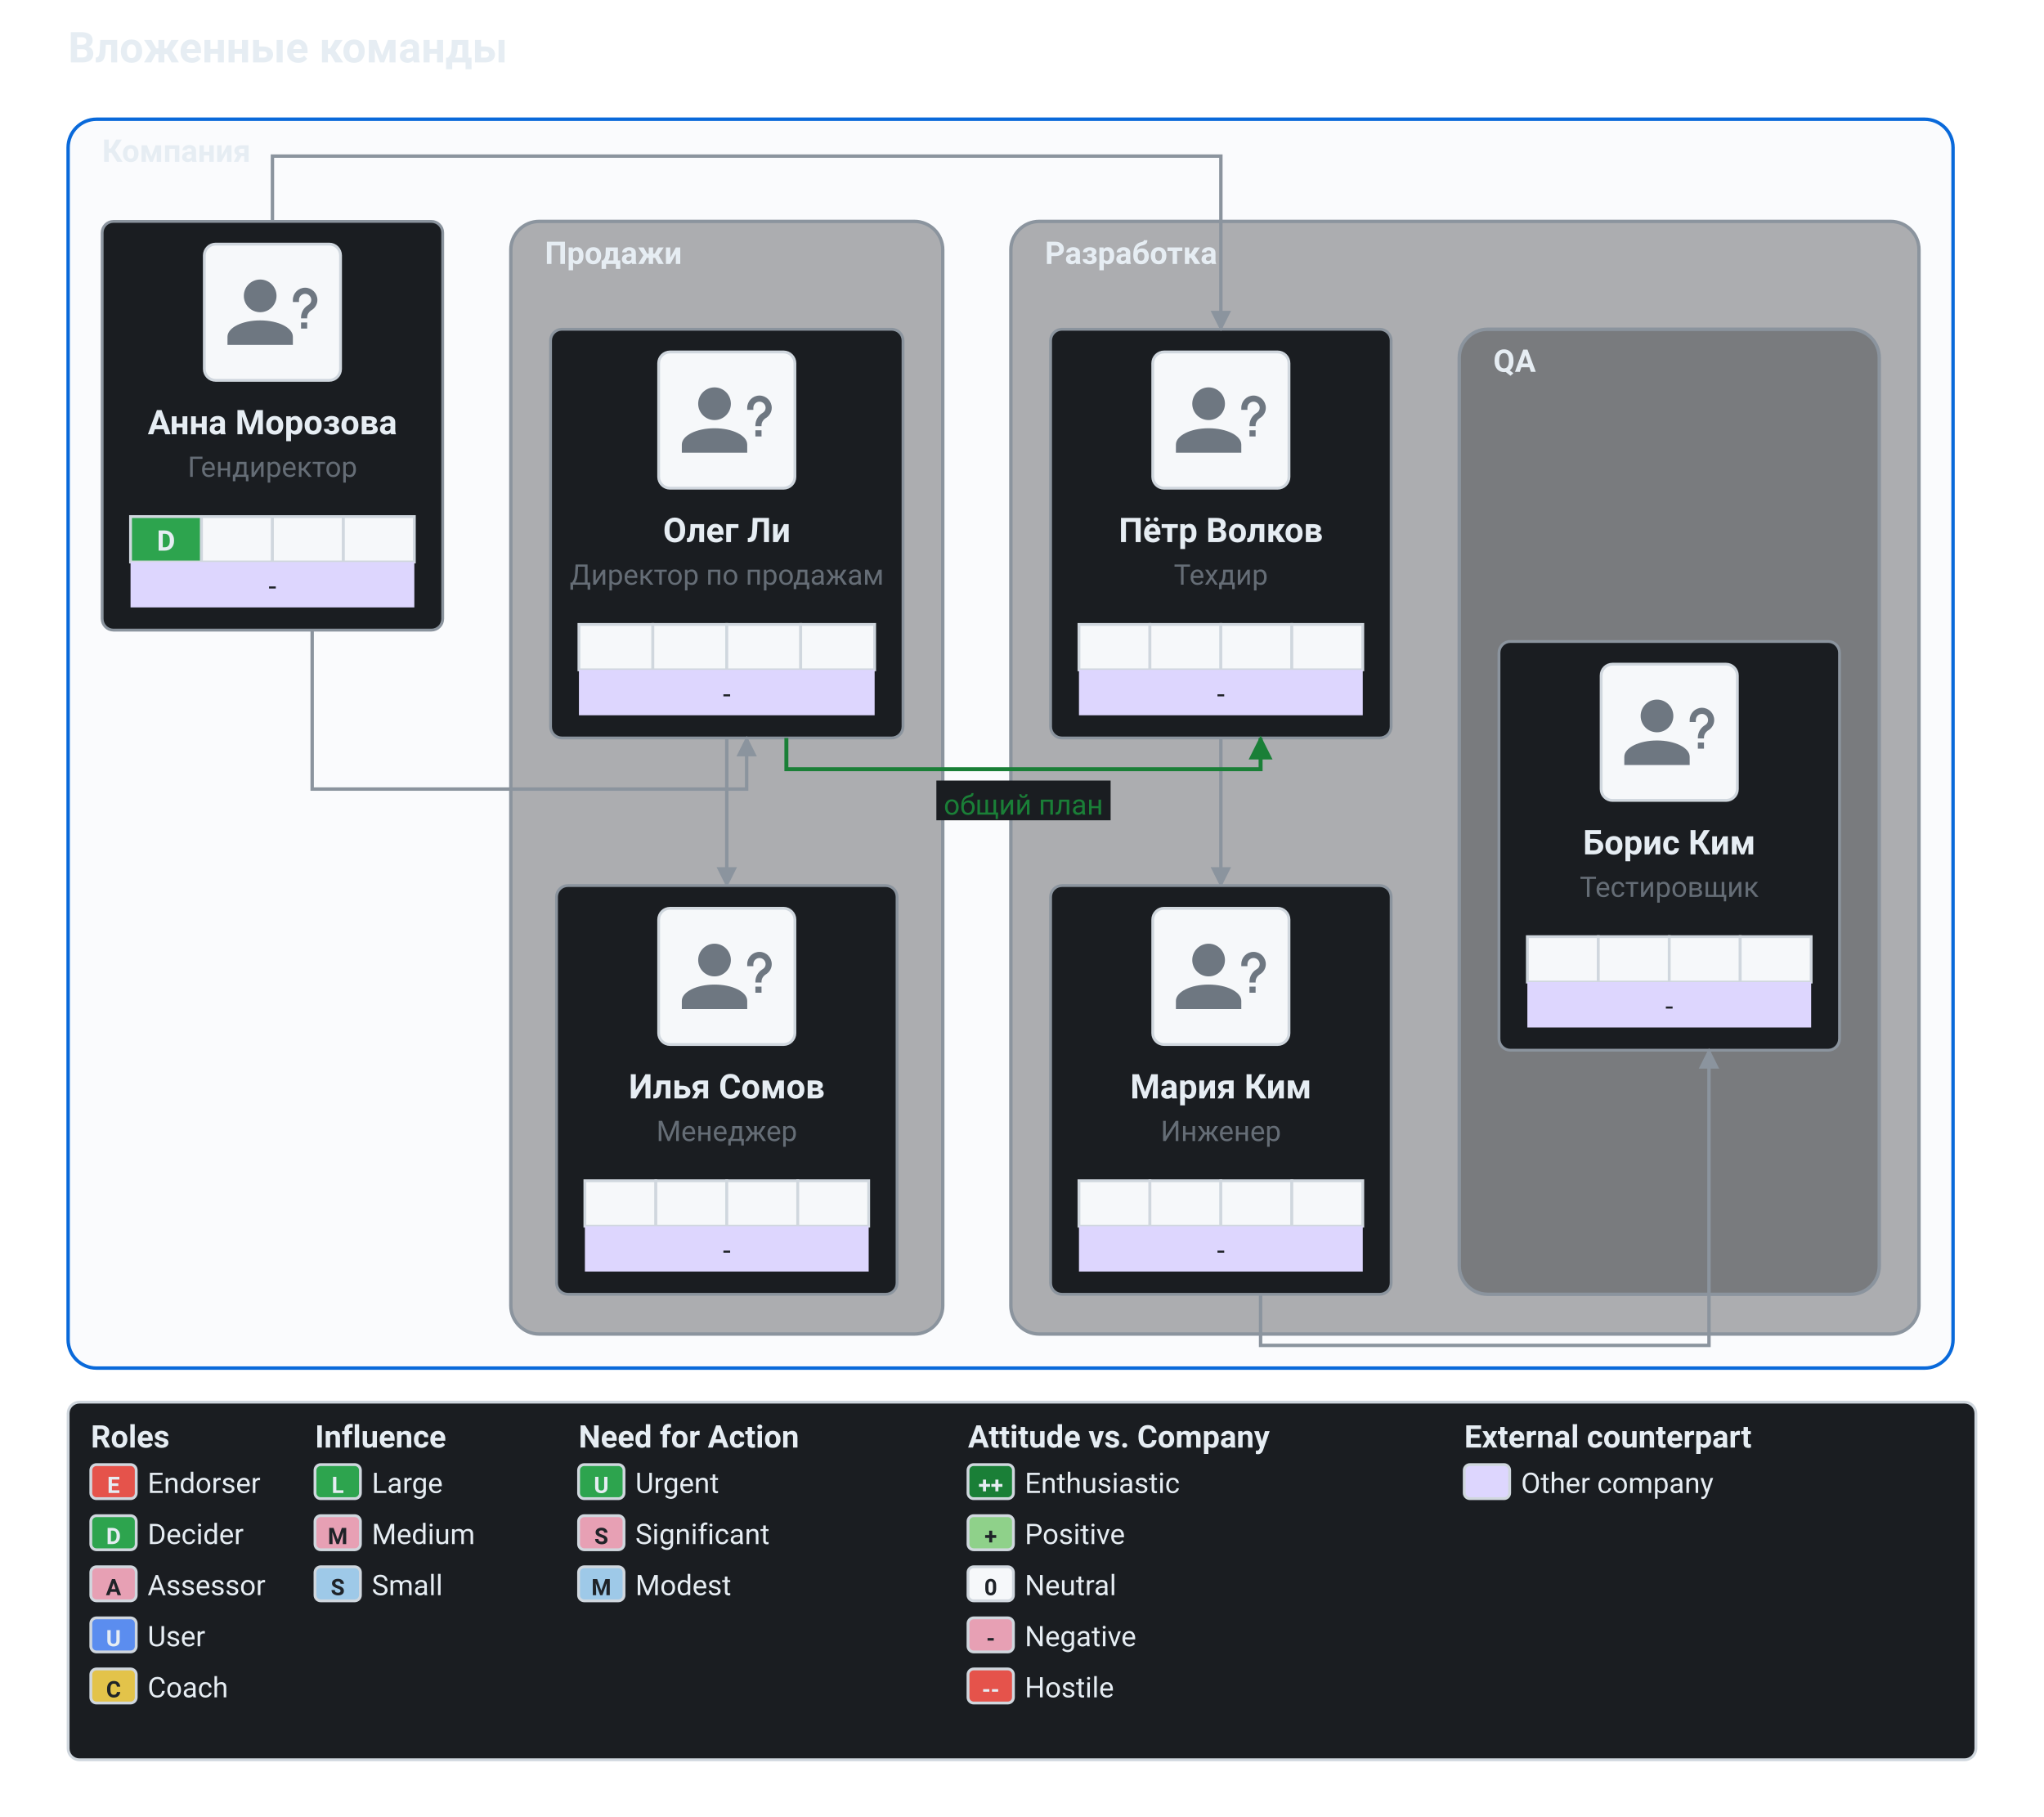
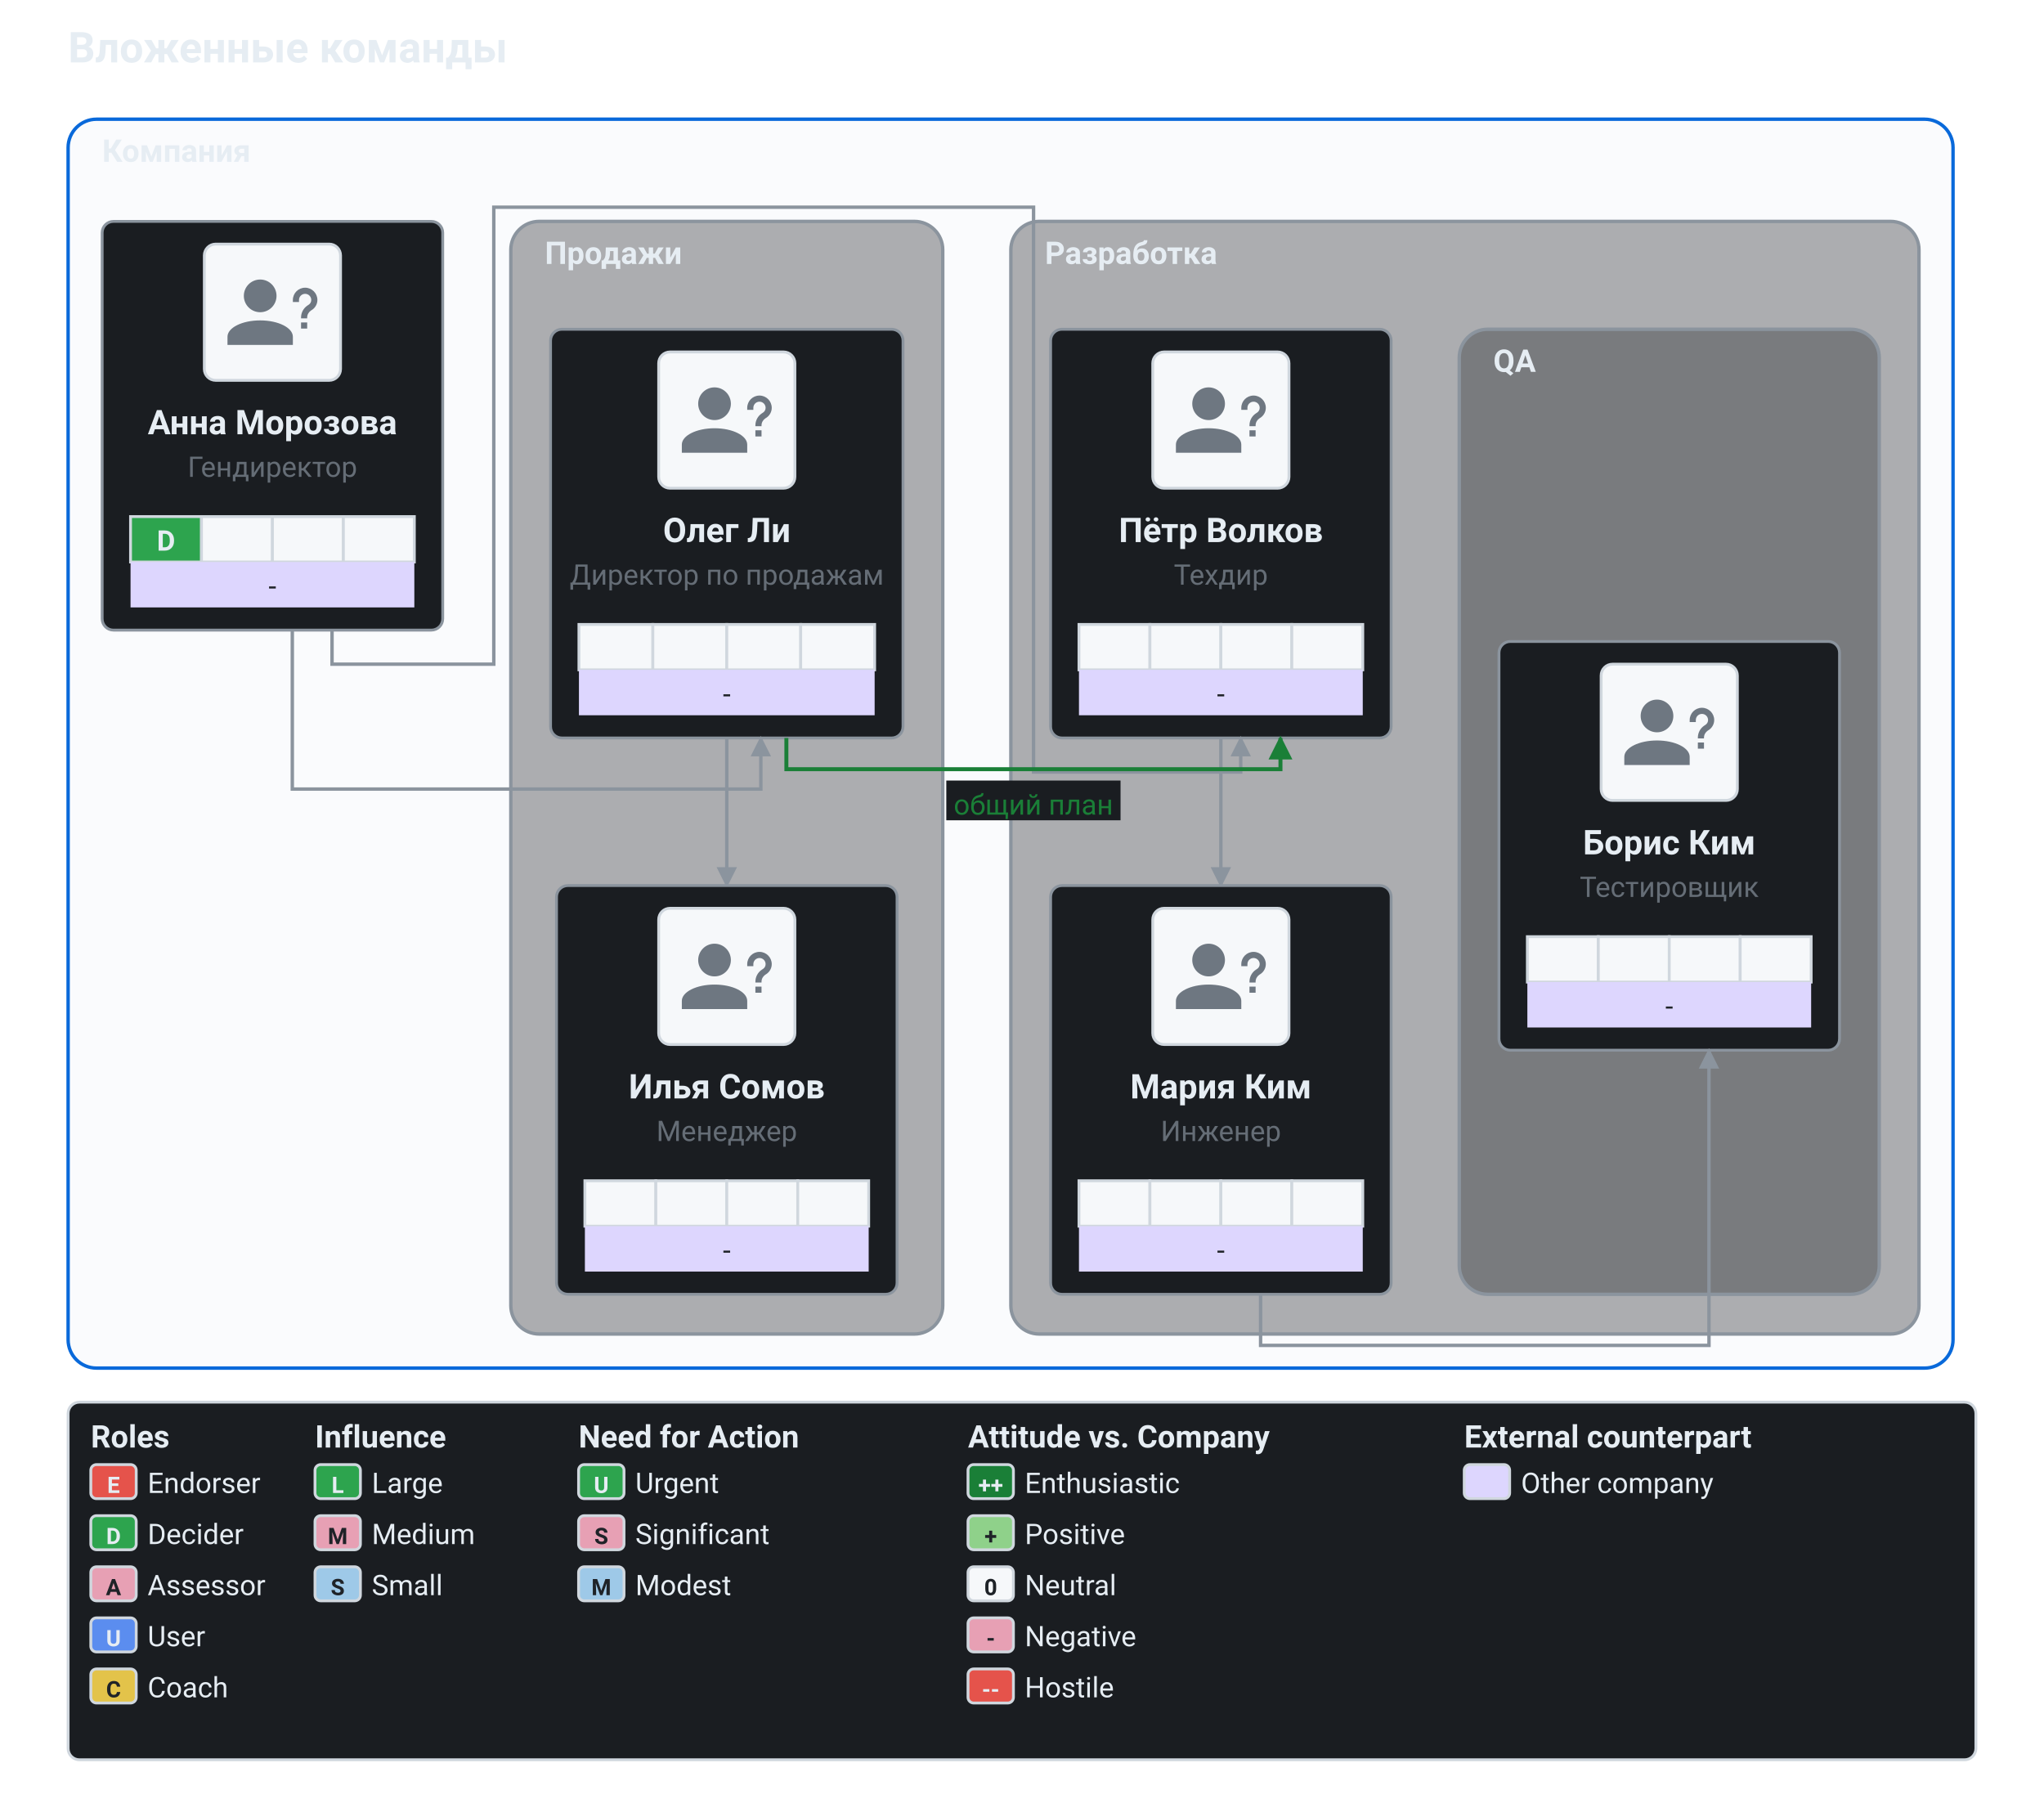
<svg xmlns="http://www.w3.org/2000/svg" viewBox="0 0 720.25 640" width="720.25" height="640" role="img" font-family="system-ui, -apple-system, &quot;Segoe UI&quot;, Roboto, sans-serif">
  <text x="24" y="22" fill="#e6edf3" font-size="15" text-anchor="start" font-weight="700">Вложенные команды</text>
  <defs>
    <marker id="ext-pm-report" viewBox="0 0 10 10" refX="9" refY="5" markerWidth="6" markerHeight="6" orient="auto-start-reverse">
      <path d="M 0 0 L 10 5 L 0 10 z" fill="#8b949e" />
    </marker>
  </defs>
  <rect x="24" y="42" width="664.2" height="440" rx="10" ry="10" fill="#f6f8fa" fill-opacity="0.55" stroke="#0969da" stroke-width="1.2" data-team="powermap" data-team-id="company" />
  <text x="36" y="57" fill="#e6edf3" font-size="11" text-anchor="start" font-weight="600" data-team-label="1">Компания</text>
  <rect x="180" y="78" width="152.2" height="392" rx="10" ry="10" fill="#1a1d21" fill-opacity="0.35" stroke="#8b949e" stroke-width="1.2" data-team="powermap" data-team-id="company/sales" />
  <text x="192" y="93" fill="#e6edf3" font-size="11" text-anchor="start" font-weight="600" data-team-label="1">Продажи</text>
  <rect x="356.2" y="78" width="320" height="392" rx="10" ry="10" fill="#1a1d21" fill-opacity="0.35" stroke="#8b949e" stroke-width="1.2" data-team="powermap" data-team-id="company/dev" />
  <text x="368.2" y="93" fill="#e6edf3" font-size="11" text-anchor="start" font-weight="600" data-team-label="1">Разработка</text>
  <rect x="514.2" y="116" width="148" height="340" rx="10" ry="10" fill="#1a1d21" fill-opacity="0.35" stroke="#8b949e" stroke-width="1.2" data-team="powermap" data-team-id="company/dev/qa" />
  <text x="526.2" y="131" fill="#e6edf3" font-size="11" text-anchor="start" font-weight="600" data-team-label="1">QA</text>
  <path d="M 256.1 260 L 256.1 286 L 256.1 286 L 256.1 312" fill="none" stroke="#8b949e" stroke-width="1.2" marker-end="url(#ext-pm-report)" />
  <path d="M 430.2 260 L 430.2 286 L 430.2 286 L 430.2 312" fill="none" stroke="#8b949e" stroke-width="1.2" marker-end="url(#ext-pm-report)" />
  <rect x="36" y="78" width="120" height="144" fill="#1a1d21" stroke="#8b949e" stroke-width="1" rx="4" />
  <rect x="72" y="86" width="48" height="48" fill="#f6f8fa" stroke="#d0d7de" stroke-width="1" rx="4" />
  <g data-avatar="?" transform="translate(78.72 92.72) scale(1.44)">
    <path d="M13 8a4 4 0 0 1-4 4a4 4 0 0 1-4-4a4 4 0 0 1 4-4a4 4 0 0 1 4 4m4 10v2H1v-2c0-2.21 3.58-4 8-4s8 1.79 8 4m3.5-3.5V16H19v-1.5zm-2-5H17V9a3 3 0 0 1 3-3a3 3 0 0 1 3 3c0 .97-.5 1.88-1.29 2.41l-.3.19c-.57.4-.91 1.01-.91 1.7v.2H19v-.2c0-1.19.6-2.3 1.59-2.95l.29-.19c.39-.26.62-.69.62-1.16A1.5 1.5 0 0 0 20 7.5A1.5 1.5 0 0 0 18.5 9z" fill="#6e7781" />
  </g>
  <text x="96" y="153" fill="#e6edf3" font-size="12" text-anchor="middle" font-weight="700">Анна Морозова</text>
  <text x="96" y="168" fill="#656d76" font-size="10" text-anchor="middle">Гендиректор</text>
  <rect x="46" y="182" width="25" height="16" fill="#2da44e" stroke="#d0d7de" />
  <text x="58.5" y="194" fill="#e6edf3" font-size="10" text-anchor="middle" font-weight="700">D</text>
  <rect x="71" y="182" width="25" height="16" fill="#f6f8fa" stroke="#d0d7de" />
  <rect x="96" y="182" width="25" height="16" fill="#f6f8fa" stroke="#d0d7de" />
  <rect x="121" y="182" width="25" height="16" fill="#f6f8fa" stroke="#d0d7de" />
  <rect x="46" y="198" width="100" height="16" fill="#ddd6fe" />
  <text x="96" y="210" fill="#1f2328" font-size="10" text-anchor="middle">-</text>
  <rect x="194" y="116" width="124.2" height="144" fill="#1a1d21" stroke="#8b949e" stroke-width="1" rx="4" />
  <rect x="232.1" y="124" width="48" height="48" fill="#f6f8fa" stroke="#d0d7de" stroke-width="1" rx="4" />
  <g data-avatar="?" transform="translate(238.82 130.72) scale(1.44)">
    <path d="M13 8a4 4 0 0 1-4 4a4 4 0 0 1-4-4a4 4 0 0 1 4-4a4 4 0 0 1 4 4m4 10v2H1v-2c0-2.21 3.58-4 8-4s8 1.79 8 4m3.5-3.5V16H19v-1.5zm-2-5H17V9a3 3 0 0 1 3-3a3 3 0 0 1 3 3c0 .97-.5 1.88-1.29 2.41l-.3.19c-.57.4-.91 1.01-.91 1.7v.2H19v-.2c0-1.19.6-2.3 1.59-2.95l.29-.19c.39-.26.62-.69.62-1.16A1.5 1.5 0 0 0 20 7.5A1.5 1.5 0 0 0 18.5 9z" fill="#6e7781" />
  </g>
  <text x="256.1" y="191" fill="#e6edf3" font-size="12" text-anchor="middle" font-weight="700">Олег Ли</text>
  <text x="256.1" y="206" fill="#656d76" font-size="10" text-anchor="middle">Директор по продажам</text>
  <rect x="204" y="220" width="26.05" height="16" fill="#f6f8fa" stroke="#d0d7de" />
  <rect x="230.05" y="220" width="26.05" height="16" fill="#f6f8fa" stroke="#d0d7de" />
  <rect x="256.1" y="220" width="26.05" height="16" fill="#f6f8fa" stroke="#d0d7de" />
  <rect x="282.15" y="220" width="26.05" height="16" fill="#f6f8fa" stroke="#d0d7de" />
  <rect x="204" y="236" width="104.2" height="16" fill="#ddd6fe" />
  <text x="256.1" y="248" fill="#1f2328" font-size="10" text-anchor="middle">-</text>
  <rect x="196.1" y="312" width="120" height="144" fill="#1a1d21" stroke="#8b949e" stroke-width="1" rx="4" />
  <rect x="232.1" y="320" width="48" height="48" fill="#f6f8fa" stroke="#d0d7de" stroke-width="1" rx="4" />
  <g data-avatar="?" transform="translate(238.82 326.72) scale(1.44)">
    <path d="M13 8a4 4 0 0 1-4 4a4 4 0 0 1-4-4a4 4 0 0 1 4-4a4 4 0 0 1 4 4m4 10v2H1v-2c0-2.21 3.58-4 8-4s8 1.79 8 4m3.5-3.5V16H19v-1.5zm-2-5H17V9a3 3 0 0 1 3-3a3 3 0 0 1 3 3c0 .97-.5 1.88-1.29 2.41l-.3.19c-.57.4-.91 1.01-.91 1.7v.2H19v-.2c0-1.19.6-2.3 1.59-2.95l.29-.19c.39-.26.62-.69.62-1.16A1.5 1.5 0 0 0 20 7.5A1.5 1.5 0 0 0 18.5 9z" fill="#6e7781" />
  </g>
  <text x="256.1" y="387" fill="#e6edf3" font-size="12" text-anchor="middle" font-weight="700">Илья Сомов</text>
  <text x="256.1" y="402" fill="#656d76" font-size="10" text-anchor="middle">Менеджер</text>
  <rect x="206.1" y="416" width="25" height="16" fill="#f6f8fa" stroke="#d0d7de" />
  <rect x="231.1" y="416" width="25" height="16" fill="#f6f8fa" stroke="#d0d7de" />
  <rect x="256.1" y="416" width="25" height="16" fill="#f6f8fa" stroke="#d0d7de" />
  <rect x="281.1" y="416" width="25" height="16" fill="#f6f8fa" stroke="#d0d7de" />
  <rect x="206.1" y="432" width="100" height="16" fill="#ddd6fe" />
  <text x="256.1" y="444" fill="#1f2328" font-size="10" text-anchor="middle">-</text>
  <rect x="370.2" y="116" width="120" height="144" fill="#1a1d21" stroke="#8b949e" stroke-width="1" rx="4" />
  <rect x="406.2" y="124" width="48" height="48" fill="#f6f8fa" stroke="#d0d7de" stroke-width="1" rx="4" />
  <g data-avatar="?" transform="translate(412.92 130.72) scale(1.44)">
    <path d="M13 8a4 4 0 0 1-4 4a4 4 0 0 1-4-4a4 4 0 0 1 4-4a4 4 0 0 1 4 4m4 10v2H1v-2c0-2.21 3.58-4 8-4s8 1.79 8 4m3.5-3.5V16H19v-1.5zm-2-5H17V9a3 3 0 0 1 3-3a3 3 0 0 1 3 3c0 .97-.5 1.88-1.29 2.41l-.3.19c-.57.4-.91 1.01-.91 1.7v.2H19v-.2c0-1.19.6-2.3 1.59-2.95l.29-.19c.39-.26.62-.69.62-1.16A1.5 1.5 0 0 0 20 7.5A1.5 1.5 0 0 0 18.5 9z" fill="#6e7781" />
  </g>
  <text x="430.2" y="191" fill="#e6edf3" font-size="12" text-anchor="middle" font-weight="700">Пётр Волков</text>
  <text x="430.2" y="206" fill="#656d76" font-size="10" text-anchor="middle">Техдир</text>
  <rect x="380.2" y="220" width="25" height="16" fill="#f6f8fa" stroke="#d0d7de" />
  <rect x="405.2" y="220" width="25" height="16" fill="#f6f8fa" stroke="#d0d7de" />
  <rect x="430.2" y="220" width="25" height="16" fill="#f6f8fa" stroke="#d0d7de" />
  <rect x="455.2" y="220" width="25" height="16" fill="#f6f8fa" stroke="#d0d7de" />
  <rect x="380.2" y="236" width="100" height="16" fill="#ddd6fe" />
  <text x="430.2" y="248" fill="#1f2328" font-size="10" text-anchor="middle">-</text>
  <rect x="370.2" y="312" width="120" height="144" fill="#1a1d21" stroke="#8b949e" stroke-width="1" rx="4" />
  <rect x="406.2" y="320" width="48" height="48" fill="#f6f8fa" stroke="#d0d7de" stroke-width="1" rx="4" />
  <g data-avatar="?" transform="translate(412.92 326.72) scale(1.44)">
    <path d="M13 8a4 4 0 0 1-4 4a4 4 0 0 1-4-4a4 4 0 0 1 4-4a4 4 0 0 1 4 4m4 10v2H1v-2c0-2.21 3.58-4 8-4s8 1.79 8 4m3.5-3.5V16H19v-1.5zm-2-5H17V9a3 3 0 0 1 3-3a3 3 0 0 1 3 3c0 .97-.5 1.88-1.29 2.41l-.3.19c-.57.4-.91 1.01-.91 1.7v.2H19v-.2c0-1.19.6-2.3 1.59-2.95l.29-.19c.39-.26.62-.69.62-1.16A1.5 1.5 0 0 0 20 7.5A1.5 1.5 0 0 0 18.5 9z" fill="#6e7781" />
  </g>
  <text x="430.2" y="387" fill="#e6edf3" font-size="12" text-anchor="middle" font-weight="700">Мария Ким</text>
  <text x="430.2" y="402" fill="#656d76" font-size="10" text-anchor="middle">Инженер</text>
  <rect x="380.2" y="416" width="25" height="16" fill="#f6f8fa" stroke="#d0d7de" />
  <rect x="405.2" y="416" width="25" height="16" fill="#f6f8fa" stroke="#d0d7de" />
  <rect x="430.2" y="416" width="25" height="16" fill="#f6f8fa" stroke="#d0d7de" />
  <rect x="455.2" y="416" width="25" height="16" fill="#f6f8fa" stroke="#d0d7de" />
  <rect x="380.2" y="432" width="100" height="16" fill="#ddd6fe" />
  <text x="430.2" y="444" fill="#1f2328" font-size="10" text-anchor="middle">-</text>
  <rect x="528.2" y="226" width="120" height="144" fill="#1a1d21" stroke="#8b949e" stroke-width="1" rx="4" />
  <rect x="564.2" y="234" width="48" height="48" fill="#f6f8fa" stroke="#d0d7de" stroke-width="1" rx="4" />
  <g data-avatar="?" transform="translate(570.92 240.72) scale(1.44)">
    <path d="M13 8a4 4 0 0 1-4 4a4 4 0 0 1-4-4a4 4 0 0 1 4-4a4 4 0 0 1 4 4m4 10v2H1v-2c0-2.21 3.58-4 8-4s8 1.79 8 4m3.5-3.5V16H19v-1.5zm-2-5H17V9a3 3 0 0 1 3-3a3 3 0 0 1 3 3c0 .97-.5 1.88-1.29 2.41l-.3.19c-.57.4-.91 1.01-.91 1.7v.2H19v-.2c0-1.19.6-2.3 1.59-2.95l.29-.19c.39-.26.62-.69.62-1.16A1.5 1.5 0 0 0 20 7.5A1.5 1.5 0 0 0 18.5 9z" fill="#6e7781" />
  </g>
  <text x="588.2" y="301" fill="#e6edf3" font-size="12" text-anchor="middle" font-weight="700">Борис Ким</text>
  <text x="588.2" y="316" fill="#656d76" font-size="10" text-anchor="middle">Тестировщик</text>
  <rect x="538.2" y="330" width="25" height="16" fill="#f6f8fa" stroke="#d0d7de" />
  <rect x="563.2" y="330" width="25" height="16" fill="#f6f8fa" stroke="#d0d7de" />
  <rect x="588.2" y="330" width="25" height="16" fill="#f6f8fa" stroke="#d0d7de" />
  <rect x="613.2" y="330" width="25" height="16" fill="#f6f8fa" stroke="#d0d7de" />
  <rect x="538.2" y="346" width="100" height="16" fill="#ddd6fe" />
  <text x="588.2" y="358" fill="#1f2328" font-size="10" text-anchor="middle">-</text>
  <defs>
    <marker id="ext-pm-link-0" viewBox="0 0 10 10" refX="9" refY="5" markerWidth="6" markerHeight="6" orient="auto-start-reverse">
      <path d="M 0 0 L 10 5 L 0 10 z" fill="#8b949e" />
    </marker>
  </defs>
-   <path d="M 110 222 L 110 278 L 263.1 278 L 263.1 260" fill="none" stroke="#8b949e" stroke-width="1.2" marker-end="url(#ext-pm-link-0)" />
+   <path d="M 103 222 L 103 278 L 268.1 278 L 268.1 260" fill="none" stroke="#8b949e" stroke-width="1.2" marker-end="url(#ext-pm-link-0)" />
  <defs>
    <marker id="ext-pm-link-1" viewBox="0 0 10 10" refX="9" refY="5" markerWidth="6" markerHeight="6" orient="auto-start-reverse">
      <path d="M 0 0 L 10 5 L 0 10 z" fill="#8b949e" />
    </marker>
  </defs>
-   <path d="M 96 78 L 96 55 L 156 55 L 164 55 L 170 55 L 172.1 55 L 269.39 55 L 340.1 55 L 342.2 55 L 346.2 55 L 356.2 55 L 430.2 55 L 430.2 92 L 430.2 93 L 430.2 116" fill="none" stroke="#8b949e" stroke-width="1.2" marker-end="url(#ext-pm-link-1)" />
+   <path d="M 117 222 L 117 234 L 174 234 L 174 73 L 364.2 73 L 364.2 272 L 437.2 272 L 437.2 260" fill="none" stroke="#8b949e" stroke-width="1.2" marker-end="url(#ext-pm-link-1)" />
  <defs>
    <marker id="ext-pm-link-2" viewBox="0 0 10 10" refX="9" refY="5" markerWidth="6" markerHeight="6" orient="auto-start-reverse">
      <path d="M 0 0 L 10 5 L 0 10 z" fill="#8b949e" />
    </marker>
  </defs>
  <path d="M 444.2 456 L 444.2 474 L 602.2 474 L 602.2 370" fill="none" stroke="#8b949e" stroke-width="1.2" marker-end="url(#ext-pm-link-2)" />
  <defs>
    <marker id="ext-pm-link-3" viewBox="0 0 10 10" refX="9" refY="5" markerWidth="6" markerHeight="6" orient="auto-start-reverse">
      <path d="M 0 0 L 10 5 L 0 10 z" fill="#1a7f37" />
    </marker>
  </defs>
-   <path d="M 277.1 260 L 277.1 271 L 444.2 271 L 444.2 260" fill="none" stroke="#1a7f37" stroke-width="1.4" marker-end="url(#ext-pm-link-3)" />
-   <rect x="329.95" y="275" width="61.4" height="14" fill="#1a1d21" stroke="none" data-label-plate="1" />
-   <text x="360.65" y="287" fill="#1a7f37" font-size="10" text-anchor="middle" data-edge-label="1">общий план</text>
+   <path d="M 277.1 260 L 277.1 271 L 451.2 271 L 451.2 260" fill="none" stroke="#1a7f37" stroke-width="1.4" marker-end="url(#ext-pm-link-3)" />
+   <rect x="333.45" y="275" width="61.4" height="14" fill="#1a1d21" stroke="none" data-label-plate="1" />
+   <text x="364.15" y="287" fill="#1a7f37" font-size="10" text-anchor="middle" data-edge-label="1">общий план</text>
  <rect x="24" y="494" width="672.25" height="126" fill="#1a1d21" stroke="#d0d7de" stroke-width="1" rx="4" data-legend="powermap" />
  <text x="32" y="510" fill="#e6edf3" font-size="11" text-anchor="start" font-weight="700">Roles</text>
  <rect x="32" y="516" width="16" height="12" fill="#e5534b" stroke="#d0d7de" rx="2" />
  <text x="40" y="526" fill="#e6edf3" font-size="8" text-anchor="middle" font-weight="700">E</text>
  <text x="52" y="526" fill="#e6edf3" font-size="10" text-anchor="start">Endorser</text>
  <rect x="32" y="534" width="16" height="12" fill="#2da44e" stroke="#d0d7de" rx="2" />
  <text x="40" y="544" fill="#e6edf3" font-size="8" text-anchor="middle" font-weight="700">D</text>
  <text x="52" y="544" fill="#e6edf3" font-size="10" text-anchor="start">Decider</text>
  <rect x="32" y="552" width="16" height="12" fill="#e7a0b4" stroke="#d0d7de" rx="2" />
  <text x="40" y="562" fill="#1f2328" font-size="8" text-anchor="middle" font-weight="700">A</text>
  <text x="52" y="562" fill="#e6edf3" font-size="10" text-anchor="start">Assessor</text>
  <rect x="32" y="570" width="16" height="12" fill="#5b8def" stroke="#d0d7de" rx="2" />
  <text x="40" y="580" fill="#e6edf3" font-size="8" text-anchor="middle" font-weight="700">U</text>
  <text x="52" y="580" fill="#e6edf3" font-size="10" text-anchor="start">User</text>
  <rect x="32" y="588" width="16" height="12" fill="#e3c34a" stroke="#d0d7de" rx="2" />
  <text x="40" y="598" fill="#1f2328" font-size="8" text-anchor="middle" font-weight="700">C</text>
  <text x="52" y="598" fill="#e6edf3" font-size="10" text-anchor="start">Coach</text>
  <text x="111" y="510" fill="#e6edf3" font-size="11" text-anchor="start" font-weight="700">Influence</text>
  <rect x="111" y="516" width="16" height="12" fill="#2da44e" stroke="#d0d7de" rx="2" />
  <text x="119" y="526" fill="#e6edf3" font-size="8" text-anchor="middle" font-weight="700">L</text>
  <text x="131" y="526" fill="#e6edf3" font-size="10" text-anchor="start">Large</text>
  <rect x="111" y="534" width="16" height="12" fill="#e7a0b4" stroke="#d0d7de" rx="2" />
  <text x="119" y="544" fill="#1f2328" font-size="8" text-anchor="middle" font-weight="700">M</text>
  <text x="131" y="544" fill="#e6edf3" font-size="10" text-anchor="start">Medium</text>
  <rect x="111" y="552" width="16" height="12" fill="#9ec9e8" stroke="#d0d7de" rx="2" />
  <text x="119" y="562" fill="#1f2328" font-size="8" text-anchor="middle" font-weight="700">S</text>
  <text x="131" y="562" fill="#e6edf3" font-size="10" text-anchor="start">Small</text>
  <text x="203.88" y="510" fill="#e6edf3" font-size="11" text-anchor="start" font-weight="700">Need for Action</text>
  <rect x="203.88" y="516" width="16" height="12" fill="#2da44e" stroke="#d0d7de" rx="2" />
  <text x="211.88" y="526" fill="#e6edf3" font-size="8" text-anchor="middle" font-weight="700">U</text>
  <text x="223.88" y="526" fill="#e6edf3" font-size="10" text-anchor="start">Urgent</text>
  <rect x="203.88" y="534" width="16" height="12" fill="#e7a0b4" stroke="#d0d7de" rx="2" />
  <text x="211.88" y="544" fill="#1f2328" font-size="8" text-anchor="middle" font-weight="700">S</text>
  <text x="223.88" y="544" fill="#e6edf3" font-size="10" text-anchor="start">Significant</text>
  <rect x="203.88" y="552" width="16" height="12" fill="#9ec9e8" stroke="#d0d7de" rx="2" />
  <text x="211.88" y="562" fill="#1f2328" font-size="8" text-anchor="middle" font-weight="700">M</text>
  <text x="223.88" y="562" fill="#e6edf3" font-size="10" text-anchor="start">Modest</text>
  <text x="341.1" y="510" fill="#e6edf3" font-size="11" text-anchor="start" font-weight="700">Attitude vs. Company</text>
  <rect x="341.1" y="516" width="16" height="12" fill="#1a7f37" stroke="#d0d7de" rx="2" />
  <text x="349.1" y="526" fill="#e6edf3" font-size="8" text-anchor="middle" font-weight="700">++</text>
  <text x="361.1" y="526" fill="#e6edf3" font-size="10" text-anchor="start">Enthusiastic</text>
  <rect x="341.1" y="534" width="16" height="12" fill="#8fd18a" stroke="#d0d7de" rx="2" />
  <text x="349.1" y="544" fill="#1f2328" font-size="8" text-anchor="middle" font-weight="700">+</text>
  <text x="361.1" y="544" fill="#e6edf3" font-size="10" text-anchor="start">Positive</text>
  <rect x="341.1" y="552" width="16" height="12" fill="#f6f8fa" stroke="#d0d7de" rx="2" />
  <text x="349.1" y="562" fill="#1f2328" font-size="8" text-anchor="middle" font-weight="700">0</text>
  <text x="361.1" y="562" fill="#e6edf3" font-size="10" text-anchor="start">Neutral</text>
  <rect x="341.1" y="570" width="16" height="12" fill="#e7a0b4" stroke="#d0d7de" rx="2" />
  <text x="349.1" y="580" fill="#1f2328" font-size="8" text-anchor="middle" font-weight="700">-</text>
  <text x="361.1" y="580" fill="#e6edf3" font-size="10" text-anchor="start">Negative</text>
  <rect x="341.1" y="588" width="16" height="12" fill="#e5534b" stroke="#d0d7de" rx="2" />
  <text x="349.1" y="598" fill="#e6edf3" font-size="8" text-anchor="middle" font-weight="700">--</text>
  <text x="361.1" y="598" fill="#e6edf3" font-size="10" text-anchor="start">Hostile</text>
  <text x="515.96" y="510" fill="#e6edf3" font-size="11" text-anchor="start" font-weight="700">External counterpart</text>
  <rect x="515.96" y="516" width="16" height="12" fill="#ddd6fe" stroke="#d0d7de" rx="2" />
  <text x="535.96" y="526" fill="#e6edf3" font-size="10" text-anchor="start">Other company</text>
</svg>
